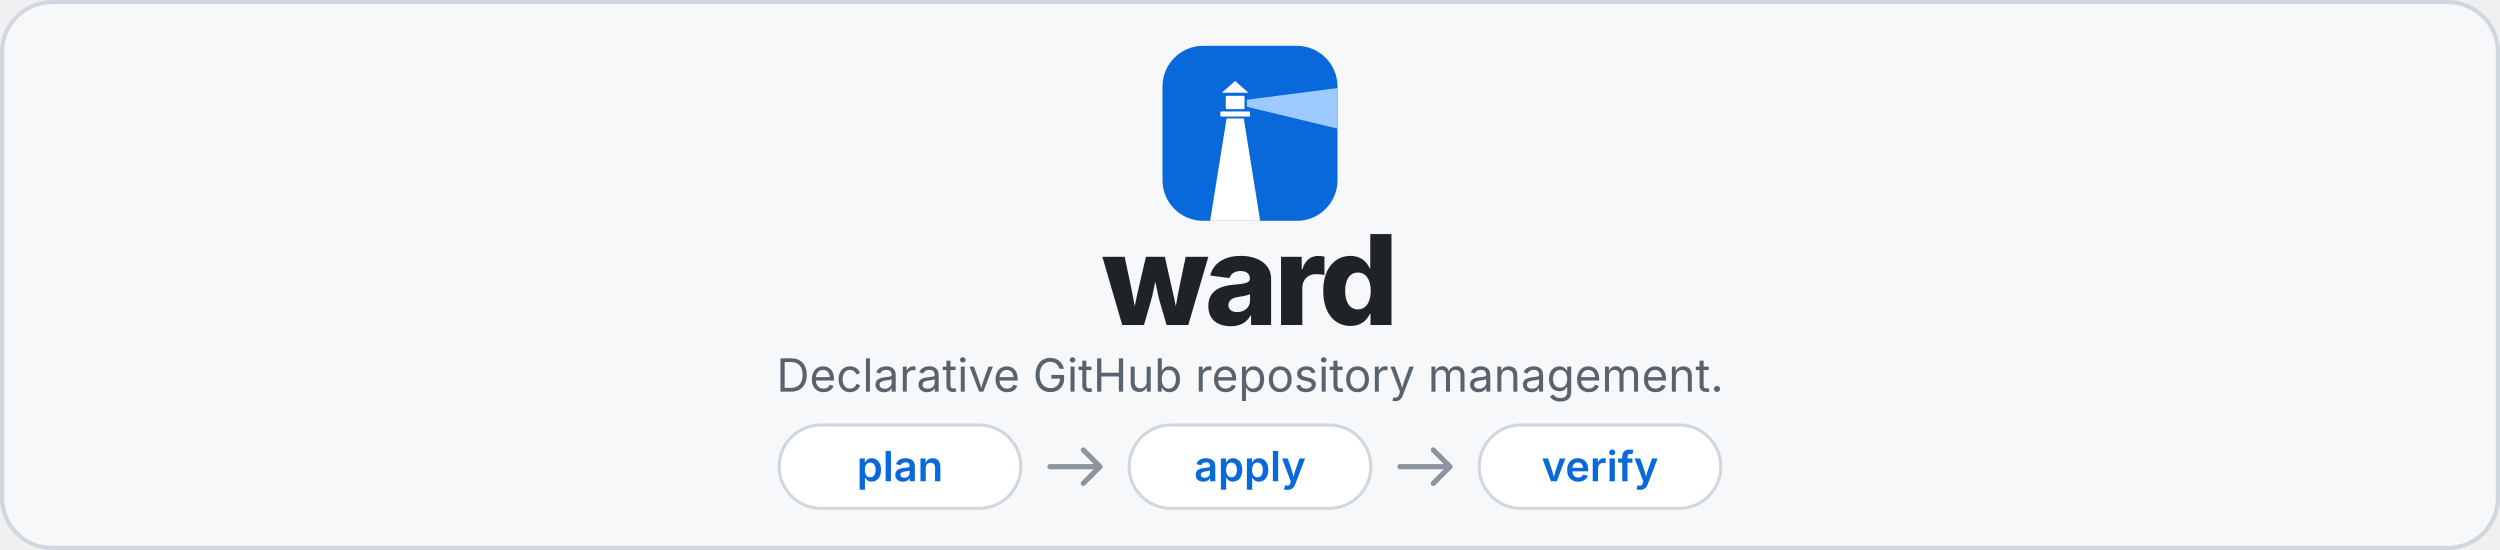
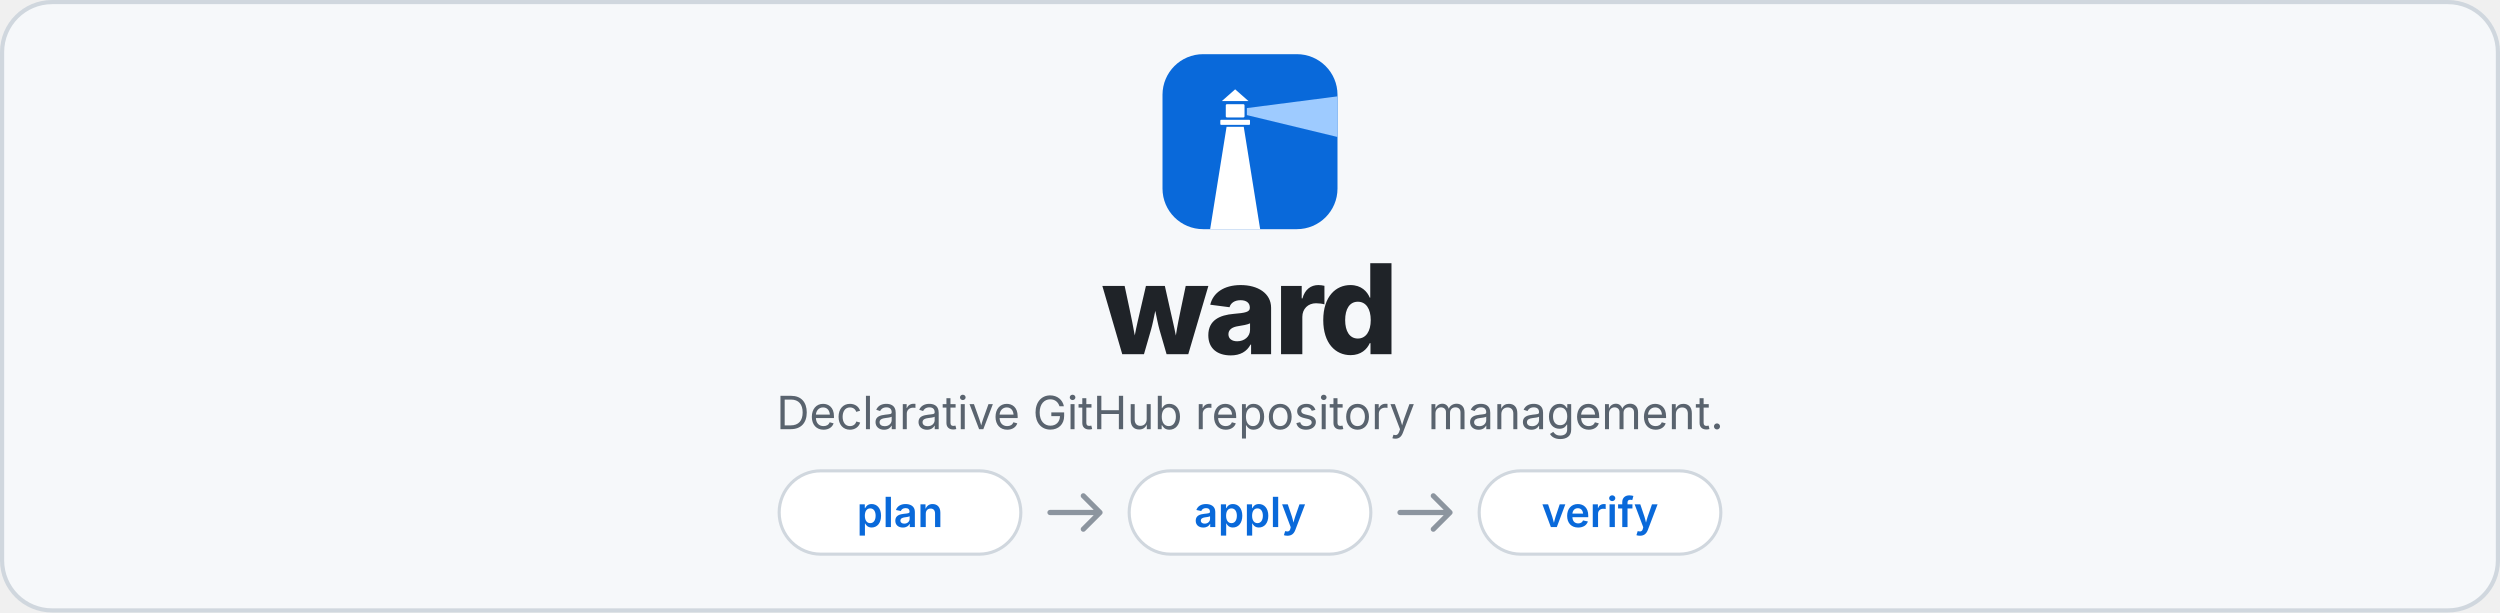
- <svg xmlns="http://www.w3.org/2000/svg" width="1200" height="264" viewBox="0 0 1200 264" font-family="Inter, 'Segoe UI', Helvetica, Arial, sans-serif">
-   <rect x="1.0" y="1.0" width="1198" height="262" rx="24" fill="#F6F8FA" stroke="#D0D7DE" stroke-width="2" />
-   <g transform="translate(552.00 16.00) scale(0.1875)">
+ <svg xmlns="http://www.w3.org/2000/svg" width="1200" height="294" viewBox="0 0 1200 294" font-family="Inter, 'Segoe UI', Helvetica, Arial, sans-serif">
+   <rect x="1.0" y="1.0" width="1198" height="292" rx="24" fill="#F6F8FA" stroke="#D0D7DE" stroke-width="2" />
+   <g transform="translate(552.00 20.00) scale(0.1875)">
    <rect x="32" y="32" width="448" height="448" rx="104" fill="#0969DA" />
    <polygon points="248,170 248,188 480,244 480,140" fill="#9ECBFF" />
    <polygon points="196,218 240,218 282,480 154,480" fill="#FFFFFF" />
    <rect x="180" y="200" width="76" height="13" rx="2" fill="#FFFFFF" />
    <rect x="194" y="160" width="48" height="34" rx="3" fill="#FFFFFF" />
    <polygon points="184,152 218,122 252,152" fill="#FFFFFF" />
  </g>
-   <text x="600" y="156" text-anchor="middle" font-size="60" font-weight="800" letter-spacing="-2" fill="#1F2328">ward</text>
-   <text x="600" y="188" text-anchor="middle" font-size="22" fill="#59636E">Declarative GitHub repository management.</text>
-   <rect x="374.0" y="204" width="116" height="40" rx="20.0" fill="#FFFFFF" stroke="#D0D7DE" stroke-width="1.5" />
-   <text x="432.0" y="231.0" text-anchor="middle" font-size="20" font-weight="600" fill="#0969DA">plan</text>
-   <rect x="374.0" y="204" width="116" height="40" rx="20.0" fill="#0969DA" opacity="0">
+   <text x="600" y="170" text-anchor="middle" font-size="60" font-weight="800" letter-spacing="-2" fill="#1F2328">ward</text>
+   <text x="600" y="206" text-anchor="middle" font-size="22" fill="#59636E">Declarative GitHub repository management.</text>
+   <rect x="374.0" y="226" width="116" height="40" rx="20.0" fill="#FFFFFF" stroke="#D0D7DE" stroke-width="1.5" />
+   <text x="432.0" y="253.0" text-anchor="middle" font-size="20" font-weight="600" fill="#0969DA">plan</text>
+   <rect x="374.0" y="226" width="116" height="40" rx="20.0" fill="#0969DA" opacity="0">
    <animate attributeName="opacity" values="0;1;1;0;0" keyTimes="0;0.05;0.28;0.33;1" dur="6s" begin="0s" repeatCount="indefinite" />
  </rect>
-   <text x="432.0" y="231.0" text-anchor="middle" font-size="20" font-weight="700" fill="#FFFFFF" opacity="0">
+   <text x="432.0" y="253.0" text-anchor="middle" font-size="20" font-weight="700" fill="#FFFFFF" opacity="0">
    <animate attributeName="opacity" values="0;1;1;0;0" keyTimes="0;0.05;0.28;0.33;1" dur="6s" begin="0s" repeatCount="indefinite" />plan</text>
-   <path d="M504.0 224.0h24m-8 -8l8 8l-8 8" fill="none" stroke="#8C959F" stroke-width="2.5" stroke-linecap="round" stroke-linejoin="round" transform="translate(516.0 224.0) scale(1.0) translate(-516.0 -224.0)" />
-   <rect x="542.0" y="204" width="116" height="40" rx="20.0" fill="#FFFFFF" stroke="#D0D7DE" stroke-width="1.5" />
-   <text x="600.0" y="231.0" text-anchor="middle" font-size="20" font-weight="600" fill="#0969DA">apply</text>
-   <rect x="542.0" y="204" width="116" height="40" rx="20.0" fill="#0969DA" opacity="0">
+   <path d="M504.0 246.0h24m-8 -8l8 8l-8 8" fill="none" stroke="#8C959F" stroke-width="2.5" stroke-linecap="round" stroke-linejoin="round" transform="translate(516.0 246.0) scale(1.0) translate(-516.0 -246.0)" />
+   <rect x="542.0" y="226" width="116" height="40" rx="20.0" fill="#FFFFFF" stroke="#D0D7DE" stroke-width="1.5" />
+   <text x="600.0" y="253.0" text-anchor="middle" font-size="20" font-weight="600" fill="#0969DA">apply</text>
+   <rect x="542.0" y="226" width="116" height="40" rx="20.0" fill="#0969DA" opacity="0">
    <animate attributeName="opacity" values="0;1;1;0;0" keyTimes="0;0.05;0.28;0.33;1" dur="6s" begin="2s" repeatCount="indefinite" />
  </rect>
-   <text x="600.0" y="231.0" text-anchor="middle" font-size="20" font-weight="700" fill="#FFFFFF" opacity="0">
+   <text x="600.0" y="253.0" text-anchor="middle" font-size="20" font-weight="700" fill="#FFFFFF" opacity="0">
    <animate attributeName="opacity" values="0;1;1;0;0" keyTimes="0;0.05;0.28;0.33;1" dur="6s" begin="2s" repeatCount="indefinite" />apply</text>
-   <path d="M672.0 224.0h24m-8 -8l8 8l-8 8" fill="none" stroke="#8C959F" stroke-width="2.5" stroke-linecap="round" stroke-linejoin="round" transform="translate(684.0 224.0) scale(1.0) translate(-684.0 -224.0)" />
-   <rect x="710.0" y="204" width="116" height="40" rx="20.0" fill="#FFFFFF" stroke="#D0D7DE" stroke-width="1.5" />
-   <text x="768.0" y="231.0" text-anchor="middle" font-size="20" font-weight="600" fill="#0969DA">verify</text>
-   <rect x="710.0" y="204" width="116" height="40" rx="20.0" fill="#0969DA" opacity="0">
+   <path d="M672.0 246.0h24m-8 -8l8 8l-8 8" fill="none" stroke="#8C959F" stroke-width="2.5" stroke-linecap="round" stroke-linejoin="round" transform="translate(684.0 246.0) scale(1.0) translate(-684.0 -246.0)" />
+   <rect x="710.0" y="226" width="116" height="40" rx="20.0" fill="#FFFFFF" stroke="#D0D7DE" stroke-width="1.5" />
+   <text x="768.0" y="253.0" text-anchor="middle" font-size="20" font-weight="600" fill="#0969DA">verify</text>
+   <rect x="710.0" y="226" width="116" height="40" rx="20.0" fill="#0969DA" opacity="0">
    <animate attributeName="opacity" values="0;1;1;0;0" keyTimes="0;0.05;0.28;0.33;1" dur="6s" begin="4s" repeatCount="indefinite" />
  </rect>
-   <text x="768.0" y="231.0" text-anchor="middle" font-size="20" font-weight="700" fill="#FFFFFF" opacity="0">
+   <text x="768.0" y="253.0" text-anchor="middle" font-size="20" font-weight="700" fill="#FFFFFF" opacity="0">
    <animate attributeName="opacity" values="0;1;1;0;0" keyTimes="0;0.05;0.28;0.33;1" dur="6s" begin="4s" repeatCount="indefinite" />verify</text>
</svg>
